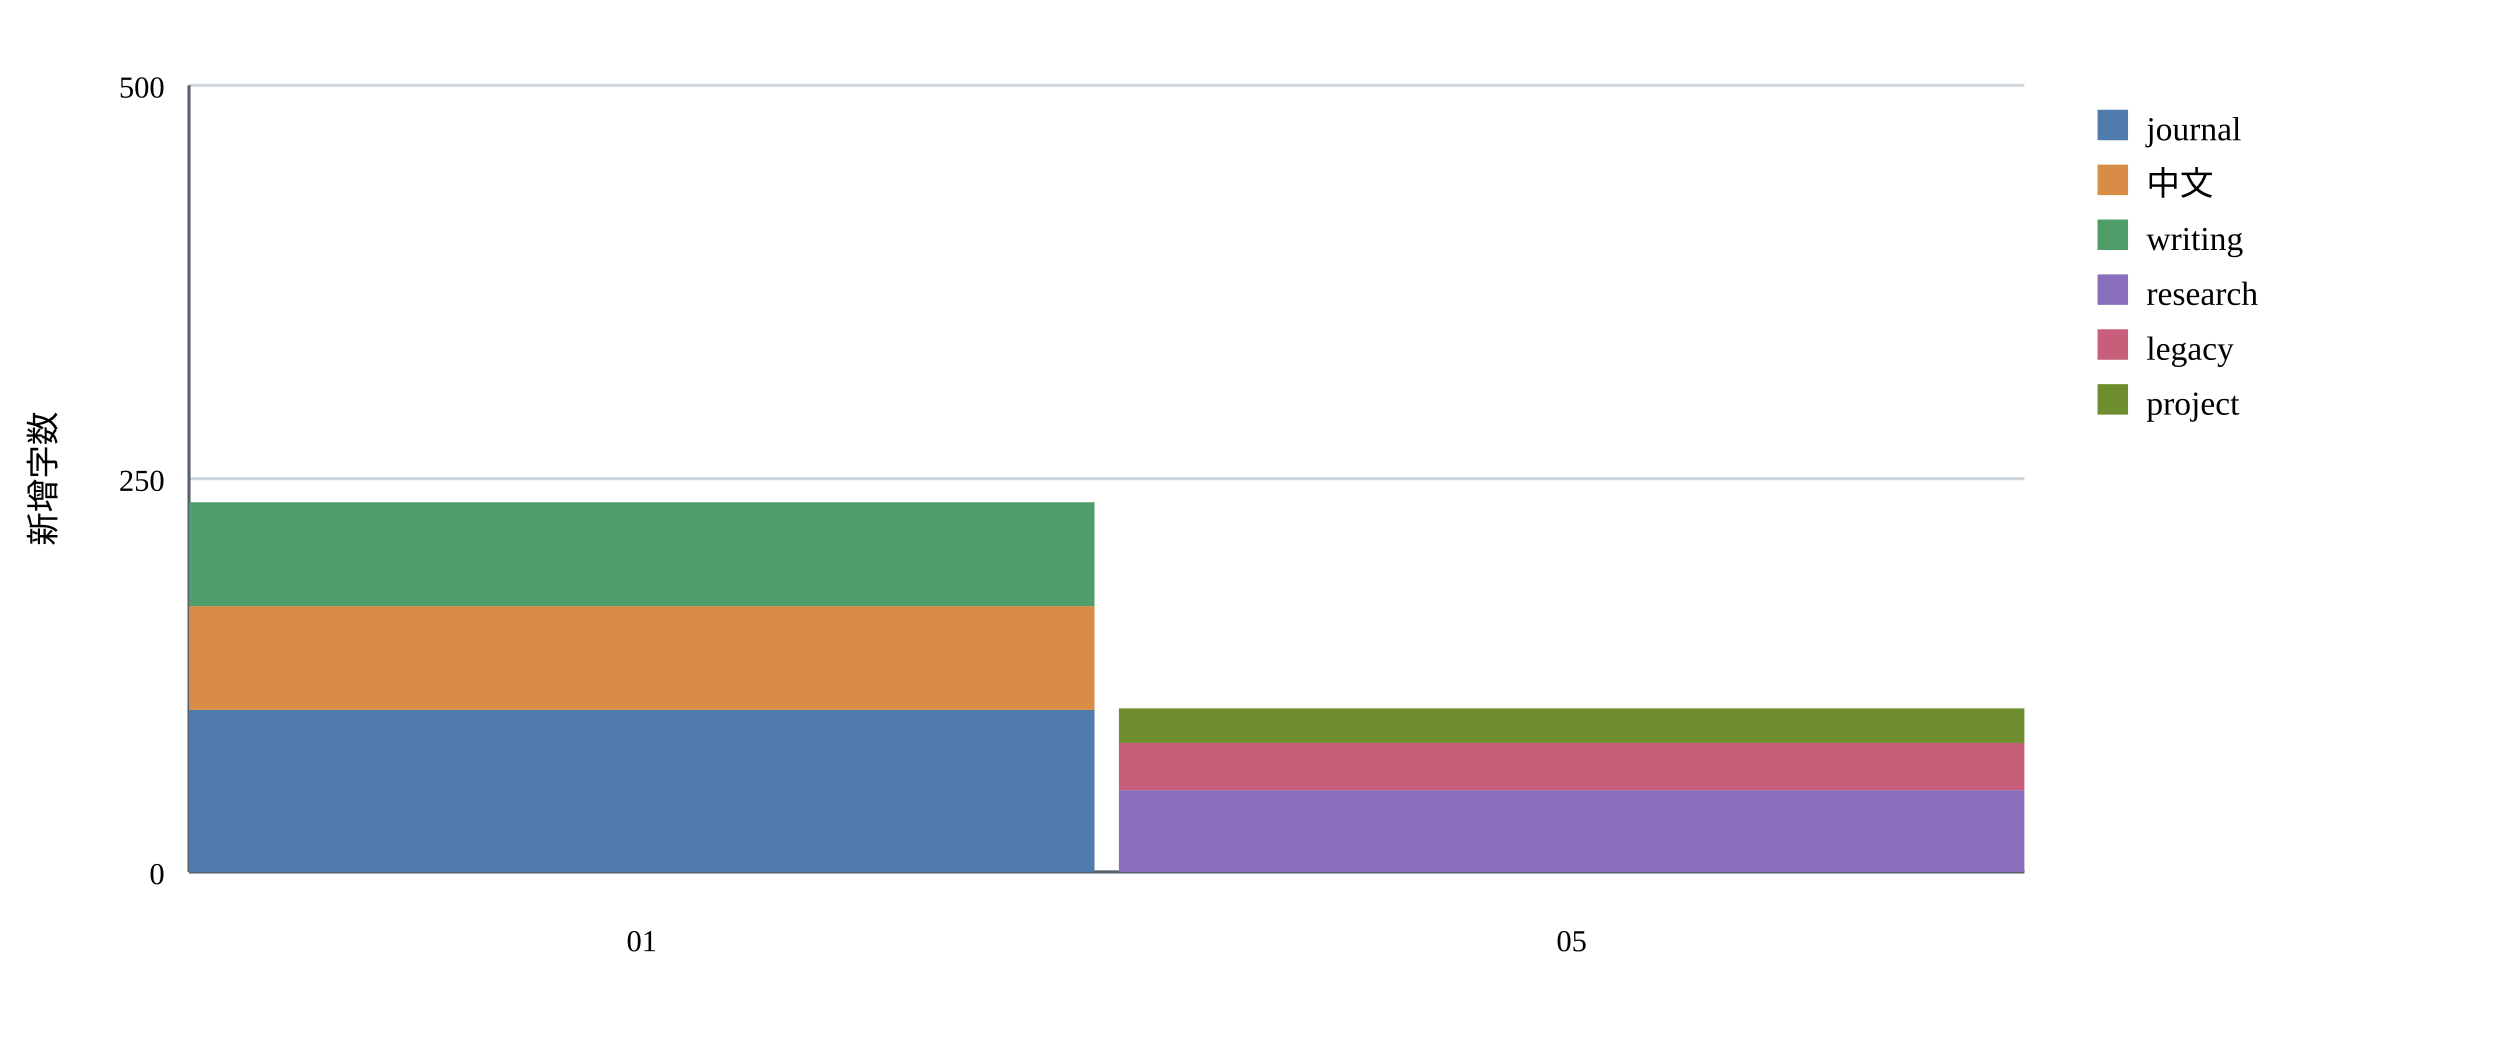
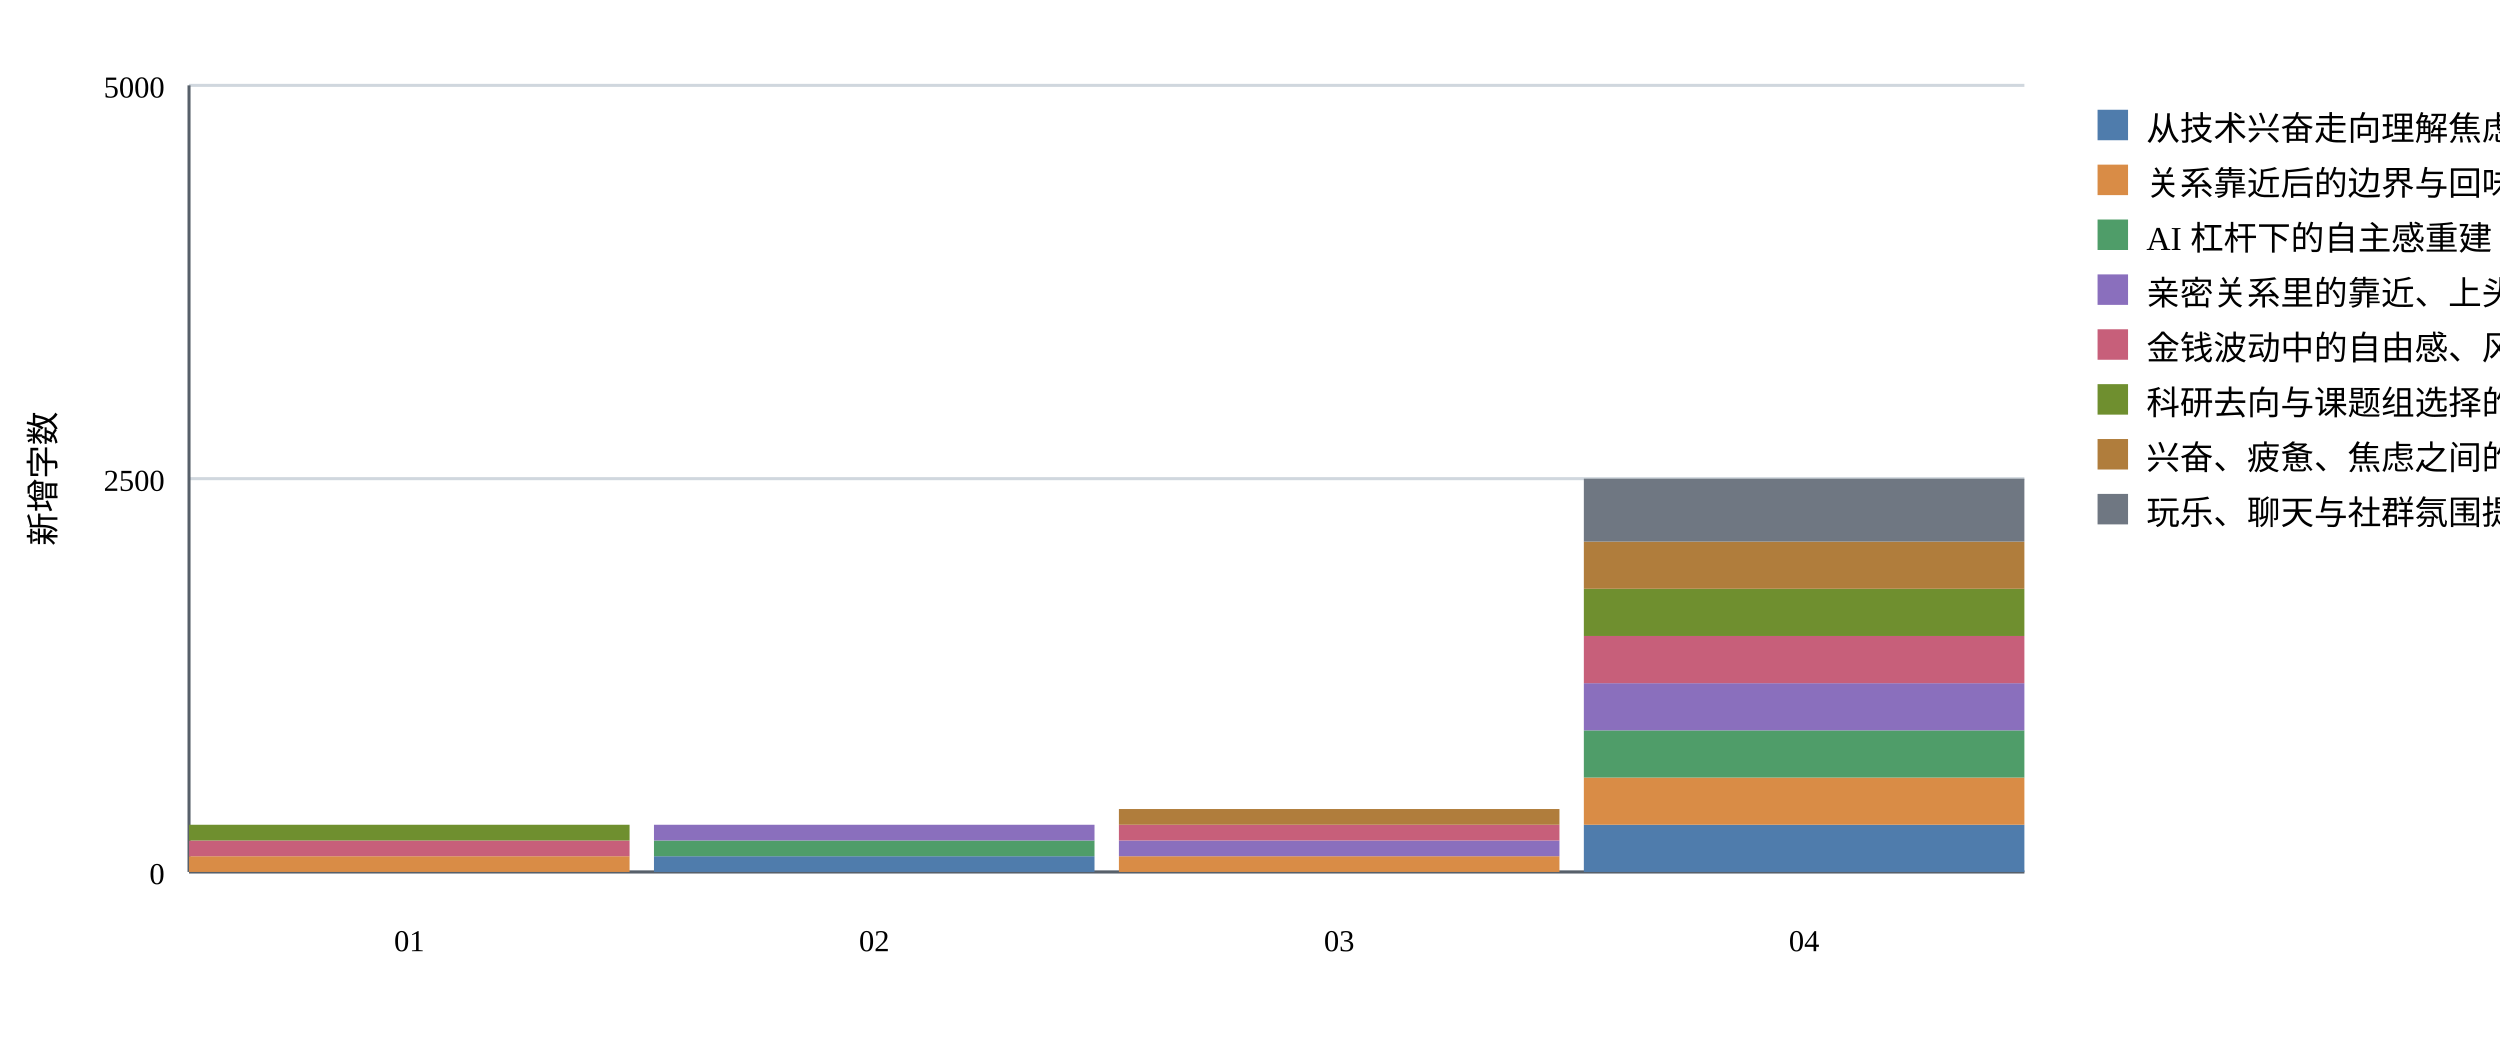
<svg xmlns="http://www.w3.org/2000/svg" class="annual-review-chart annual-review-topic-evolution" viewBox="0 0 820 340" width="100%" height="auto" role="img" aria-label="主题演化">
  <line x1="62" y1="286" x2="664" y2="286" stroke="#d0d7de" stroke-width="1" />
  <text x="54" y="290" font-size="10" text-anchor="end" fill="currentColor">0</text>
  <line x1="62" y1="157" x2="664" y2="157" stroke="#d0d7de" stroke-width="1" />
-   <text x="54" y="161" font-size="10" text-anchor="end" fill="currentColor">250</text>
+   <text x="54" y="161" font-size="10" text-anchor="end" fill="currentColor">2500</text>
  <line x1="62" y1="28" x2="664" y2="28" stroke="#d0d7de" stroke-width="1" />
-   <text x="54" y="32" font-size="10" text-anchor="end" fill="currentColor">500</text>
+   <text x="54" y="32" font-size="10" text-anchor="end" fill="currentColor">5000</text>
  <line x1="62" y1="28" x2="62" y2="286" stroke="#57606a" stroke-width="1" />
  <line x1="62" y1="286" x2="664" y2="286" stroke="#57606a" stroke-width="1" />
  <text x="18" y="157" font-size="11" text-anchor="middle" fill="currentColor" transform="rotate(-90 18 157)">新增字数</text>
-   <rect x="62" y="232.85" width="297" height="53.15" fill="#4f7cac" />
-   <rect x="62" y="198.80" width="297" height="34.06" fill="#d98c46" />
-   <rect x="62" y="164.74" width="297" height="34.06" fill="#4f9d69" />
-   <text x="210.50" y="312" font-size="10" text-anchor="middle" fill="currentColor">01</text>
-   <rect x="367" y="259.17" width="297" height="26.83" fill="#8a6fbd" />
-   <rect x="367" y="243.69" width="297" height="15.48" fill="#c75f7a" />
-   <rect x="367" y="232.34" width="297" height="11.35" fill="#6f8f2f" />
-   <text x="515.50" y="312" font-size="10" text-anchor="middle" fill="currentColor">05</text>
+   <rect x="62" y="280.84" width="144.50" height="5.16" fill="#d98c46" />
+   <rect x="62" y="275.68" width="144.50" height="5.16" fill="#c75f7a" />
+   <rect x="62" y="270.52" width="144.50" height="5.16" fill="#6f8f2f" />
+   <text x="134.25" y="312" font-size="10" text-anchor="middle" fill="currentColor">01</text>
+   <rect x="214.50" y="280.84" width="144.50" height="5.16" fill="#4f7cac" />
+   <rect x="214.50" y="275.68" width="144.50" height="5.16" fill="#4f9d69" />
+   <rect x="214.50" y="270.52" width="144.50" height="5.16" fill="#8a6fbd" />
+   <text x="286.75" y="312" font-size="10" text-anchor="middle" fill="currentColor">02</text>
+   <rect x="367" y="280.84" width="144.50" height="5.16" fill="#d98c46" />
+   <rect x="367" y="275.68" width="144.50" height="5.16" fill="#8a6fbd" />
+   <rect x="367" y="270.52" width="144.50" height="5.16" fill="#c75f7a" />
+   <rect x="367" y="265.36" width="144.50" height="5.16" fill="#b07d3c" />
+   <text x="439.25" y="312" font-size="10" text-anchor="middle" fill="currentColor">03</text>
+   <rect x="519.50" y="270.52" width="144.50" height="15.48" fill="#4f7cac" />
+   <rect x="519.50" y="255.04" width="144.50" height="15.48" fill="#d98c46" />
+   <rect x="519.50" y="239.56" width="144.50" height="15.48" fill="#4f9d69" />
+   <rect x="519.50" y="224.08" width="144.50" height="15.48" fill="#8a6fbd" />
+   <rect x="519.50" y="208.60" width="144.50" height="15.48" fill="#c75f7a" />
+   <rect x="519.50" y="193.12" width="144.50" height="15.48" fill="#6f8f2f" />
+   <rect x="519.50" y="177.64" width="144.50" height="15.48" fill="#b07d3c" />
+   <rect x="519.50" y="157.00" width="144.50" height="20.64" fill="#6f7782" />
+   <text x="591.75" y="312" font-size="10" text-anchor="middle" fill="currentColor">04</text>
  <rect x="688" y="36" width="10" height="10" fill="#4f7cac" />
-   <text x="704" y="46" font-size="11" fill="currentColor">journal</text>
+   <text x="704" y="46" font-size="11" fill="currentColor">从技术兴奋走向理解焦虑</text>
  <rect x="688" y="54" width="10" height="10" fill="#d98c46" />
-   <text x="704" y="64" font-size="11" fill="currentColor">中文</text>
+   <text x="704" y="64" font-size="11" fill="currentColor">关系靠近后的边界与回味</text>
  <rect x="688" y="72" width="10" height="10" fill="#4f9d69" />
-   <text x="704" y="82" font-size="11" fill="currentColor">writing</text>
+   <text x="704" y="82" font-size="11" fill="currentColor">AI 杠杆下的自主感重建</text>
  <rect x="688" y="90" width="10" height="10" fill="#8a6fbd" />
-   <text x="704" y="100" font-size="11" fill="currentColor">research</text>
+   <text x="704" y="100" font-size="11" fill="currentColor">亲密关系里的靠近、上头与边界感</text>
  <rect x="688" y="108" width="10" height="10" fill="#c75f7a" />
-   <text x="704" y="118" font-size="11" fill="currentColor">legacy</text>
+   <text x="704" y="118" font-size="11" fill="currentColor">金钱波动中的自由感、风险感与消费尺度</text>
  <rect x="688" y="126" width="10" height="10" fill="#6f8f2f" />
-   <text x="704" y="136" font-size="11" fill="currentColor">project</text>
+   <text x="704" y="136" font-size="11" fill="currentColor">科研去向与课题组选择的现实盘算</text>
+   <rect x="688" y="144" width="10" height="10" fill="#b07d3c" />
+   <text x="704" y="154" font-size="11" fill="currentColor">兴奋、疲惫、焦虑之间的调节能力</text>
+   <rect x="688" y="162" width="10" height="10" fill="#6f7782" />
+   <text x="704" y="172" font-size="11" fill="currentColor">玩乐、聊天与社群氛围提供的生活能量</text>
</svg>
